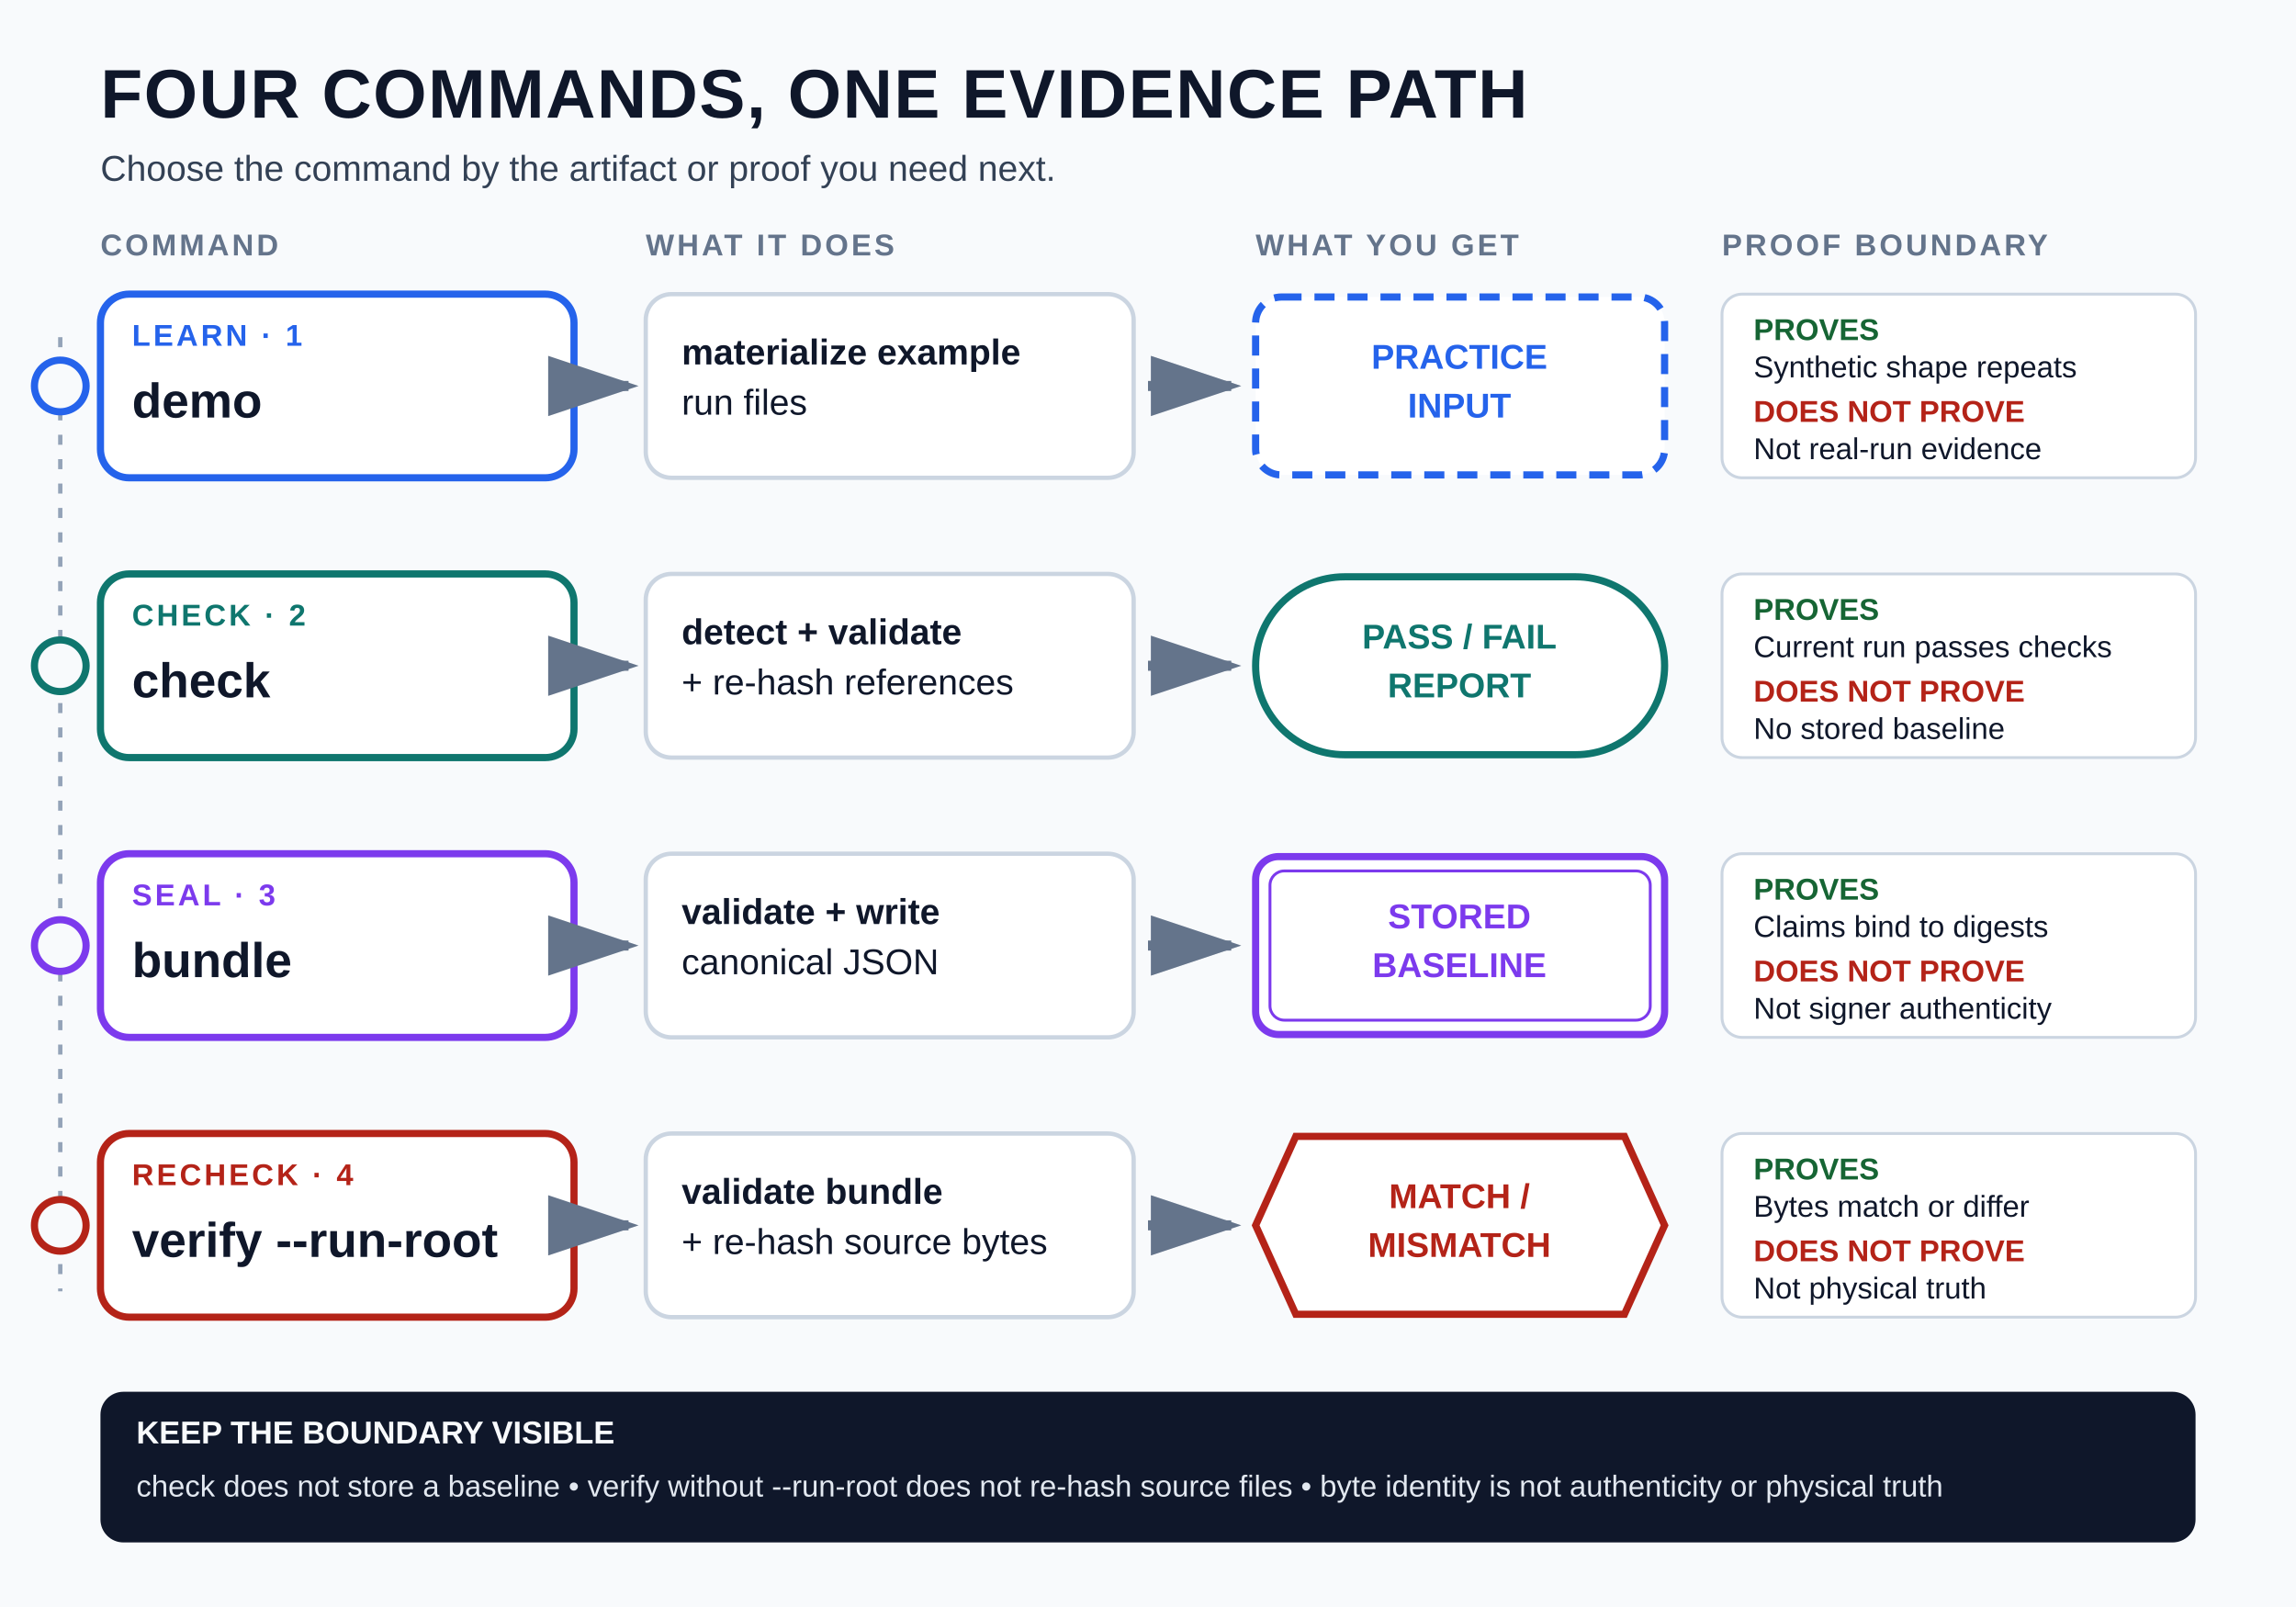
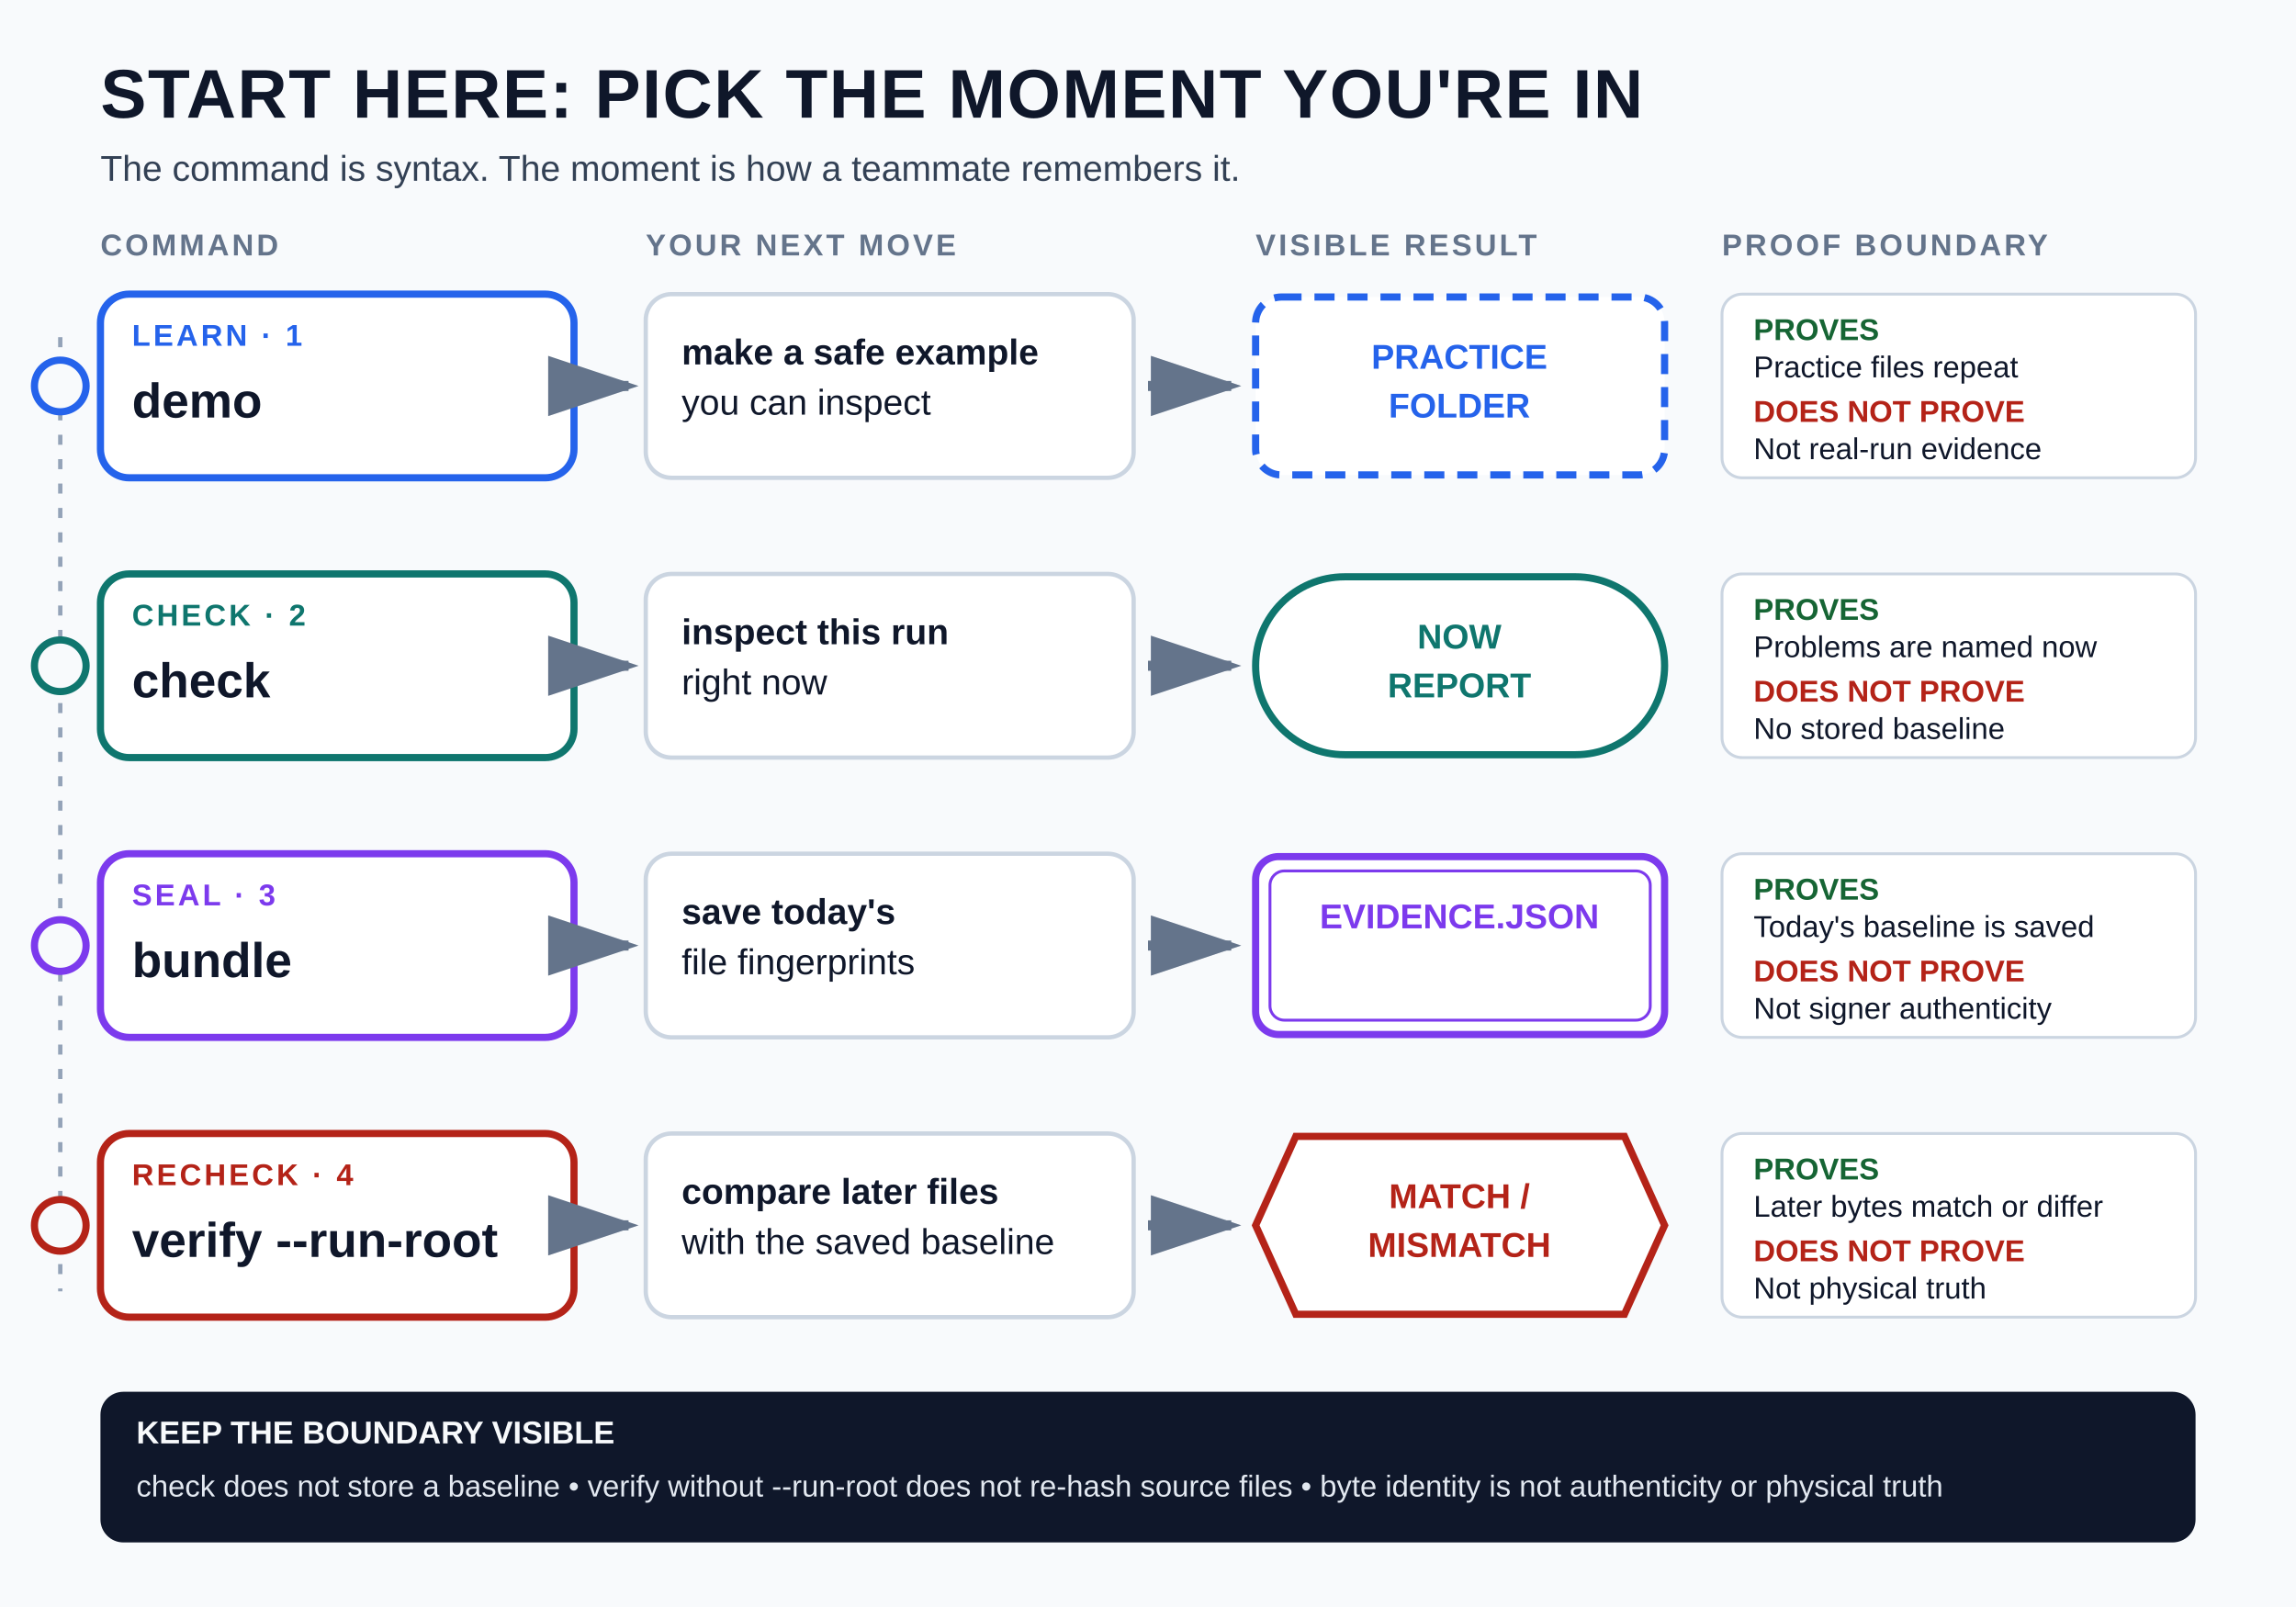
<svg xmlns="http://www.w3.org/2000/svg" width="1600" height="1120" viewBox="0 0 1600 1120" role="img" aria-labelledby="figure-title figure-desc">
  <defs>
    <marker id="arrow" markerWidth="10" markerHeight="10" refX="8" refY="3" orient="auto">
      <path d="M0,0 L0,6 L9,3 z" fill="#64748B" />
    </marker>
  </defs>
  <rect width="1600" height="1120" fill="#F8FAFC" />
-   <text x="70" y="82" fill="#0F172A" font-family="Arial, sans-serif" font-size="48" font-weight="700" letter-spacing="1">FOUR COMMANDS, ONE EVIDENCE PATH</text>
-   <text x="70" y="126" fill="#334155" font-family="Arial, sans-serif" font-size="25">Choose the command by the artifact or proof you need next.</text>
+   <text x="70" y="82" fill="#0F172A" font-family="Arial, sans-serif" font-size="48" font-weight="700" letter-spacing="1">START HERE: PICK THE MOMENT YOU'RE IN</text>
+   <text x="70" y="126" fill="#334155" font-family="Arial, sans-serif" font-size="25">The command is syntax. The moment is how a teammate remembers it.</text>
  <text x="70" y="178" fill="#64748B" font-family="Arial, sans-serif" font-size="21" font-weight="700" letter-spacing="2">COMMAND</text>
-   <text x="450" y="178" fill="#64748B" font-family="Arial, sans-serif" font-size="21" font-weight="700" letter-spacing="2">WHAT IT DOES</text>
-   <text x="875" y="178" fill="#64748B" font-family="Arial, sans-serif" font-size="21" font-weight="700" letter-spacing="2">WHAT YOU GET</text>
+   <text x="450" y="178" fill="#64748B" font-family="Arial, sans-serif" font-size="21" font-weight="700" letter-spacing="2">YOUR NEXT MOVE</text>
+   <text x="875" y="178" fill="#64748B" font-family="Arial, sans-serif" font-size="21" font-weight="700" letter-spacing="2">VISIBLE RESULT</text>
  <text x="1200" y="178" fill="#64748B" font-family="Arial, sans-serif" font-size="21" font-weight="700" letter-spacing="2">PROOF BOUNDARY</text>
  <path d="M42 235 V900" stroke="#94A3B8" stroke-width="3" stroke-dasharray="7 10" />
  <circle cx="42" cy="269" r="18" fill="#F8FAFC" stroke="#2563EB" stroke-width="5" />
  <rect x="70" y="205" width="330" height="128" rx="20" fill="#FFFFFF" stroke="#2563EB" stroke-width="5" />
  <text x="92" y="241" fill="#2563EB" font-family="Arial, sans-serif" font-size="21" font-weight="700" letter-spacing="2">LEARN · 1</text>
  <text x="92" y="291" fill="#0F172A" font-family="Arial, sans-serif" font-size="34" font-weight="700">demo</text>
  <path d="M410 269 H438" stroke="#64748B" stroke-width="7" marker-end="url(#arrow)" />
  <rect x="450" y="205" width="340" height="128" rx="18" fill="#FFFFFF" stroke="#CBD5E1" stroke-width="3" />
-   <text x="475" y="254" fill="#0F172A" font-family="Arial, sans-serif" font-size="25" font-weight="700">materialize example</text>
-   <text x="475" y="289" fill="#0F172A" font-family="Arial, sans-serif" font-size="25" font-weight="400">run files</text>
+   <text x="475" y="254" fill="#0F172A" font-family="Arial, sans-serif" font-size="25" font-weight="700">make a safe example</text>
+   <text x="475" y="289" fill="#0F172A" font-family="Arial, sans-serif" font-size="25" font-weight="400">you can inspect</text>
  <path d="M800 269 H858" stroke="#64748B" stroke-width="7" marker-end="url(#arrow)" />
  <rect x="875" y="207" width="285" height="124" rx="18" fill="#FFFFFF" stroke="#2563EB" stroke-width="5" stroke-dasharray="14 9" />
  <text x="1017" y="257" text-anchor="middle" fill="#2563EB" font-family="Arial, sans-serif" font-size="24" font-weight="700">PRACTICE</text>
-   <text x="1017" y="291" text-anchor="middle" fill="#2563EB" font-family="Arial, sans-serif" font-size="24" font-weight="700">INPUT</text>
+   <text x="1017" y="291" text-anchor="middle" fill="#2563EB" font-family="Arial, sans-serif" font-size="24" font-weight="700">FOLDER</text>
  <rect x="1200" y="205" width="330" height="128" rx="14" fill="#FFFFFF" stroke="#CBD5E1" stroke-width="2" />
  <text x="1222" y="237" fill="#166534" font-family="Arial, sans-serif" font-size="21" font-weight="700">PROVES</text>
-   <text x="1222" y="263" fill="#0F172A" font-family="Arial, sans-serif" font-size="21">Synthetic shape repeats</text>
+   <text x="1222" y="263" fill="#0F172A" font-family="Arial, sans-serif" font-size="21">Practice files repeat</text>
  <text x="1222" y="294" fill="#B42318" font-family="Arial, sans-serif" font-size="21" font-weight="700">DOES NOT PROVE</text>
  <text x="1222" y="320" fill="#0F172A" font-family="Arial, sans-serif" font-size="21">Not real-run evidence</text>
  <circle cx="42" cy="464" r="18" fill="#F8FAFC" stroke="#0F766E" stroke-width="5" />
  <rect x="70" y="400" width="330" height="128" rx="20" fill="#FFFFFF" stroke="#0F766E" stroke-width="5" />
  <text x="92" y="436" fill="#0F766E" font-family="Arial, sans-serif" font-size="21" font-weight="700" letter-spacing="2">CHECK · 2</text>
  <text x="92" y="486" fill="#0F172A" font-family="Arial, sans-serif" font-size="34" font-weight="700">check</text>
  <path d="M410 464 H438" stroke="#64748B" stroke-width="7" marker-end="url(#arrow)" />
  <rect x="450" y="400" width="340" height="128" rx="18" fill="#FFFFFF" stroke="#CBD5E1" stroke-width="3" />
-   <text x="475" y="449" fill="#0F172A" font-family="Arial, sans-serif" font-size="25" font-weight="700">detect + validate</text>
-   <text x="475" y="484" fill="#0F172A" font-family="Arial, sans-serif" font-size="25" font-weight="400">+ re-hash references</text>
+   <text x="475" y="449" fill="#0F172A" font-family="Arial, sans-serif" font-size="25" font-weight="700">inspect this run</text>
+   <text x="475" y="484" fill="#0F172A" font-family="Arial, sans-serif" font-size="25" font-weight="400">right now</text>
  <path d="M800 464 H858" stroke="#64748B" stroke-width="7" marker-end="url(#arrow)" />
  <rect x="875" y="402" width="285" height="124" rx="62" fill="#FFFFFF" stroke="#0F766E" stroke-width="5" />
-   <text x="1017" y="452" text-anchor="middle" fill="#0F766E" font-family="Arial, sans-serif" font-size="24" font-weight="700">PASS / FAIL</text>
+   <text x="1017" y="452" text-anchor="middle" fill="#0F766E" font-family="Arial, sans-serif" font-size="24" font-weight="700">NOW</text>
  <text x="1017" y="486" text-anchor="middle" fill="#0F766E" font-family="Arial, sans-serif" font-size="24" font-weight="700">REPORT</text>
  <rect x="1200" y="400" width="330" height="128" rx="14" fill="#FFFFFF" stroke="#CBD5E1" stroke-width="2" />
  <text x="1222" y="432" fill="#166534" font-family="Arial, sans-serif" font-size="21" font-weight="700">PROVES</text>
-   <text x="1222" y="458" fill="#0F172A" font-family="Arial, sans-serif" font-size="21">Current run passes checks</text>
+   <text x="1222" y="458" fill="#0F172A" font-family="Arial, sans-serif" font-size="21">Problems are named now</text>
  <text x="1222" y="489" fill="#B42318" font-family="Arial, sans-serif" font-size="21" font-weight="700">DOES NOT PROVE</text>
  <text x="1222" y="515" fill="#0F172A" font-family="Arial, sans-serif" font-size="21">No stored baseline</text>
  <circle cx="42" cy="659" r="18" fill="#F8FAFC" stroke="#7C3AED" stroke-width="5" />
  <rect x="70" y="595" width="330" height="128" rx="20" fill="#FFFFFF" stroke="#7C3AED" stroke-width="5" />
  <text x="92" y="631" fill="#7C3AED" font-family="Arial, sans-serif" font-size="21" font-weight="700" letter-spacing="2">SEAL · 3</text>
  <text x="92" y="681" fill="#0F172A" font-family="Arial, sans-serif" font-size="34" font-weight="700">bundle</text>
  <path d="M410 659 H438" stroke="#64748B" stroke-width="7" marker-end="url(#arrow)" />
  <rect x="450" y="595" width="340" height="128" rx="18" fill="#FFFFFF" stroke="#CBD5E1" stroke-width="3" />
-   <text x="475" y="644" fill="#0F172A" font-family="Arial, sans-serif" font-size="25" font-weight="700">validate + write</text>
-   <text x="475" y="679" fill="#0F172A" font-family="Arial, sans-serif" font-size="25" font-weight="400">canonical JSON</text>
+   <text x="475" y="644" fill="#0F172A" font-family="Arial, sans-serif" font-size="25" font-weight="700">save today's</text>
+   <text x="475" y="679" fill="#0F172A" font-family="Arial, sans-serif" font-size="25" font-weight="400">file fingerprints</text>
  <path d="M800 659 H858" stroke="#64748B" stroke-width="7" marker-end="url(#arrow)" />
  <rect x="875" y="597" width="285" height="124" rx="16" fill="#FFFFFF" stroke="#7C3AED" stroke-width="5" />
  <rect x="885" y="607" width="265" height="104" rx="10" fill="none" stroke="#7C3AED" stroke-width="2" />
-   <text x="1017" y="647" text-anchor="middle" fill="#7C3AED" font-family="Arial, sans-serif" font-size="24" font-weight="700">STORED</text>
-   <text x="1017" y="681" text-anchor="middle" fill="#7C3AED" font-family="Arial, sans-serif" font-size="24" font-weight="700">BASELINE</text>
+   <text x="1017" y="647" text-anchor="middle" fill="#7C3AED" font-family="Arial, sans-serif" font-size="24" font-weight="700">EVIDENCE.JSON</text>
  <rect x="1200" y="595" width="330" height="128" rx="14" fill="#FFFFFF" stroke="#CBD5E1" stroke-width="2" />
  <text x="1222" y="627" fill="#166534" font-family="Arial, sans-serif" font-size="21" font-weight="700">PROVES</text>
-   <text x="1222" y="653" fill="#0F172A" font-family="Arial, sans-serif" font-size="21">Claims bind to digests</text>
+   <text x="1222" y="653" fill="#0F172A" font-family="Arial, sans-serif" font-size="21">Today's baseline is saved</text>
  <text x="1222" y="684" fill="#B42318" font-family="Arial, sans-serif" font-size="21" font-weight="700">DOES NOT PROVE</text>
  <text x="1222" y="710" fill="#0F172A" font-family="Arial, sans-serif" font-size="21">Not signer authenticity</text>
  <circle cx="42" cy="854" r="18" fill="#F8FAFC" stroke="#B42318" stroke-width="5" />
  <rect x="70" y="790" width="330" height="128" rx="20" fill="#FFFFFF" stroke="#B42318" stroke-width="5" />
  <text x="92" y="826" fill="#B42318" font-family="Arial, sans-serif" font-size="21" font-weight="700" letter-spacing="2">RECHECK · 4</text>
  <text x="92" y="876" fill="#0F172A" font-family="Arial, sans-serif" font-size="34" font-weight="700">verify --run-root</text>
  <path d="M410 854 H438" stroke="#64748B" stroke-width="7" marker-end="url(#arrow)" />
  <rect x="450" y="790" width="340" height="128" rx="18" fill="#FFFFFF" stroke="#CBD5E1" stroke-width="3" />
-   <text x="475" y="839" fill="#0F172A" font-family="Arial, sans-serif" font-size="25" font-weight="700">validate bundle</text>
-   <text x="475" y="874" fill="#0F172A" font-family="Arial, sans-serif" font-size="25" font-weight="400">+ re-hash source bytes</text>
+   <text x="475" y="839" fill="#0F172A" font-family="Arial, sans-serif" font-size="25" font-weight="700">compare later files</text>
+   <text x="475" y="874" fill="#0F172A" font-family="Arial, sans-serif" font-size="25" font-weight="400">with the saved baseline</text>
  <path d="M800 854 H858" stroke="#64748B" stroke-width="7" marker-end="url(#arrow)" />
  <path d="M903 792 H1132 L1160 854 L1132 916 H903 L875 854 Z" fill="#FFFFFF" stroke="#B42318" stroke-width="5" />
  <text x="1017" y="842" text-anchor="middle" fill="#B42318" font-family="Arial, sans-serif" font-size="24" font-weight="700">MATCH /</text>
  <text x="1017" y="876" text-anchor="middle" fill="#B42318" font-family="Arial, sans-serif" font-size="24" font-weight="700">MISMATCH</text>
  <rect x="1200" y="790" width="330" height="128" rx="14" fill="#FFFFFF" stroke="#CBD5E1" stroke-width="2" />
  <text x="1222" y="822" fill="#166534" font-family="Arial, sans-serif" font-size="21" font-weight="700">PROVES</text>
-   <text x="1222" y="848" fill="#0F172A" font-family="Arial, sans-serif" font-size="21">Bytes match or differ</text>
+   <text x="1222" y="848" fill="#0F172A" font-family="Arial, sans-serif" font-size="21">Later bytes match or differ</text>
  <text x="1222" y="879" fill="#B42318" font-family="Arial, sans-serif" font-size="21" font-weight="700">DOES NOT PROVE</text>
  <text x="1222" y="905" fill="#0F172A" font-family="Arial, sans-serif" font-size="21">Not physical truth</text>
  <rect x="70" y="970" width="1460" height="105" rx="16" fill="#0F172A" />
  <text x="95" y="1006" fill="#F8FAFC" font-family="Arial, sans-serif" font-size="22" font-weight="700">KEEP THE BOUNDARY VISIBLE</text>
  <text x="95" y="1043" fill="#E2E8F0" font-family="Arial, sans-serif" font-size="21">check does not store a baseline  •  verify without --run-root does not re-hash source files  •  byte identity is not authenticity or physical truth</text>
</svg>
